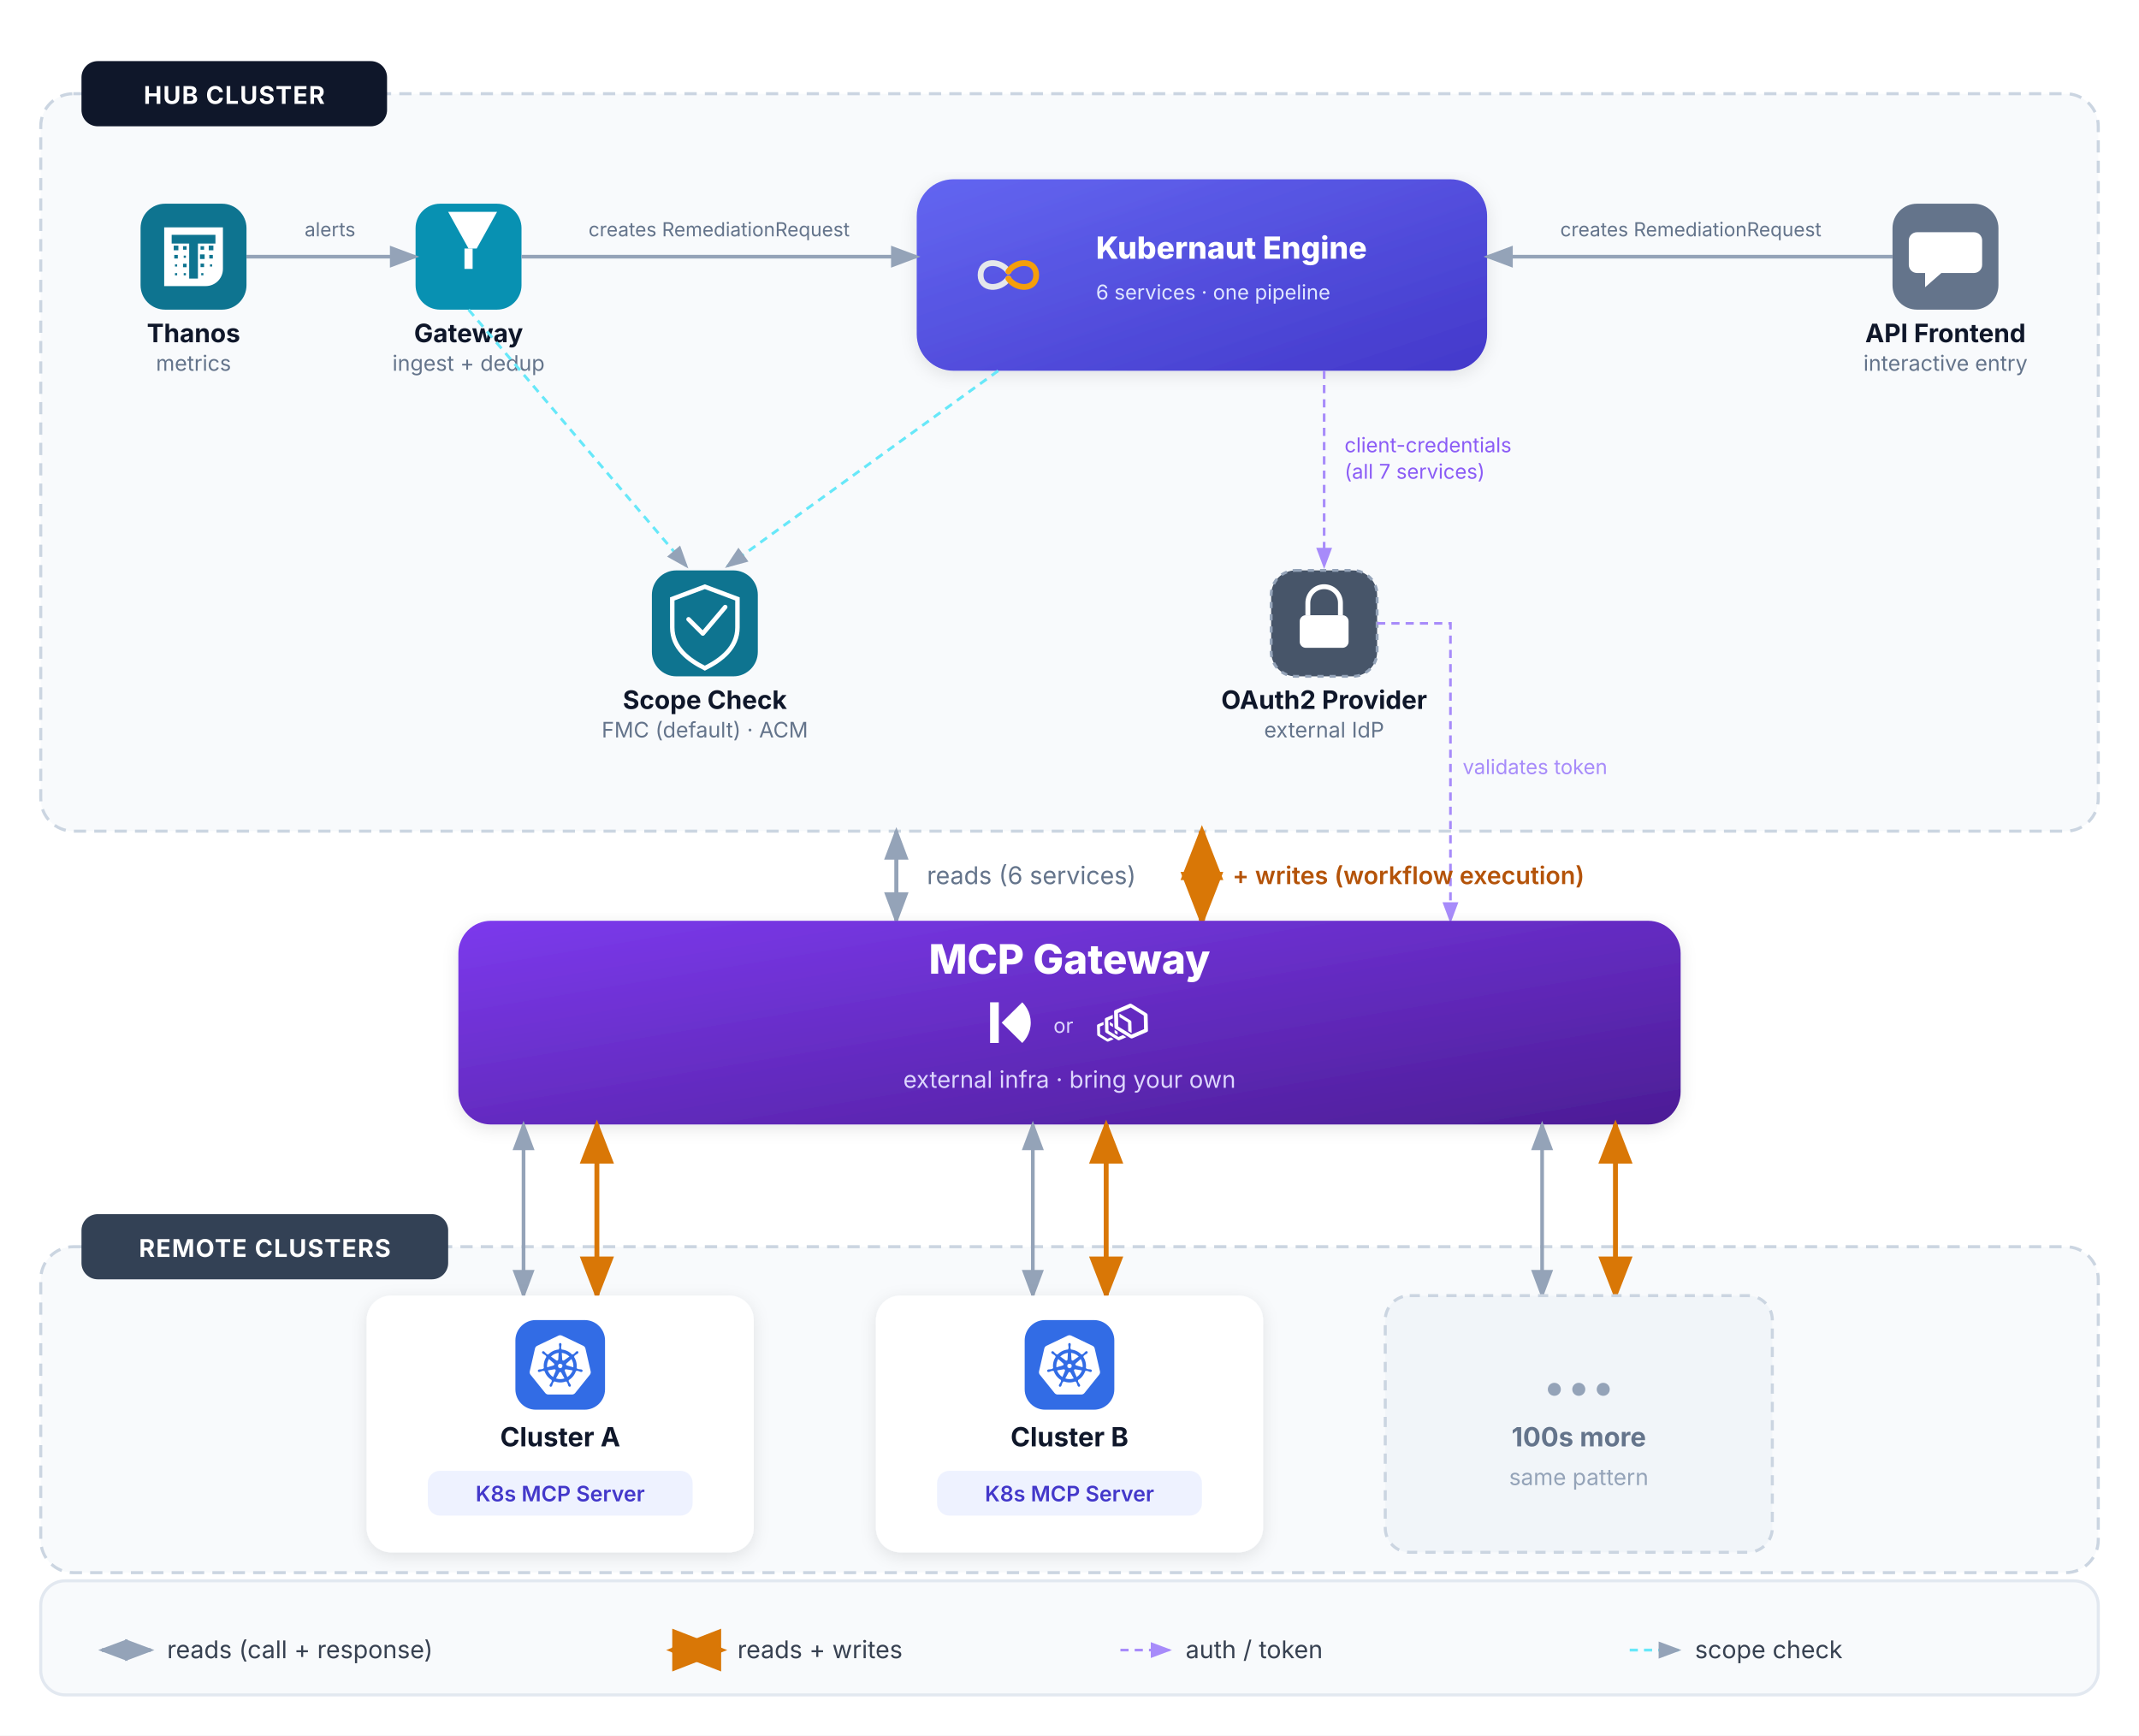
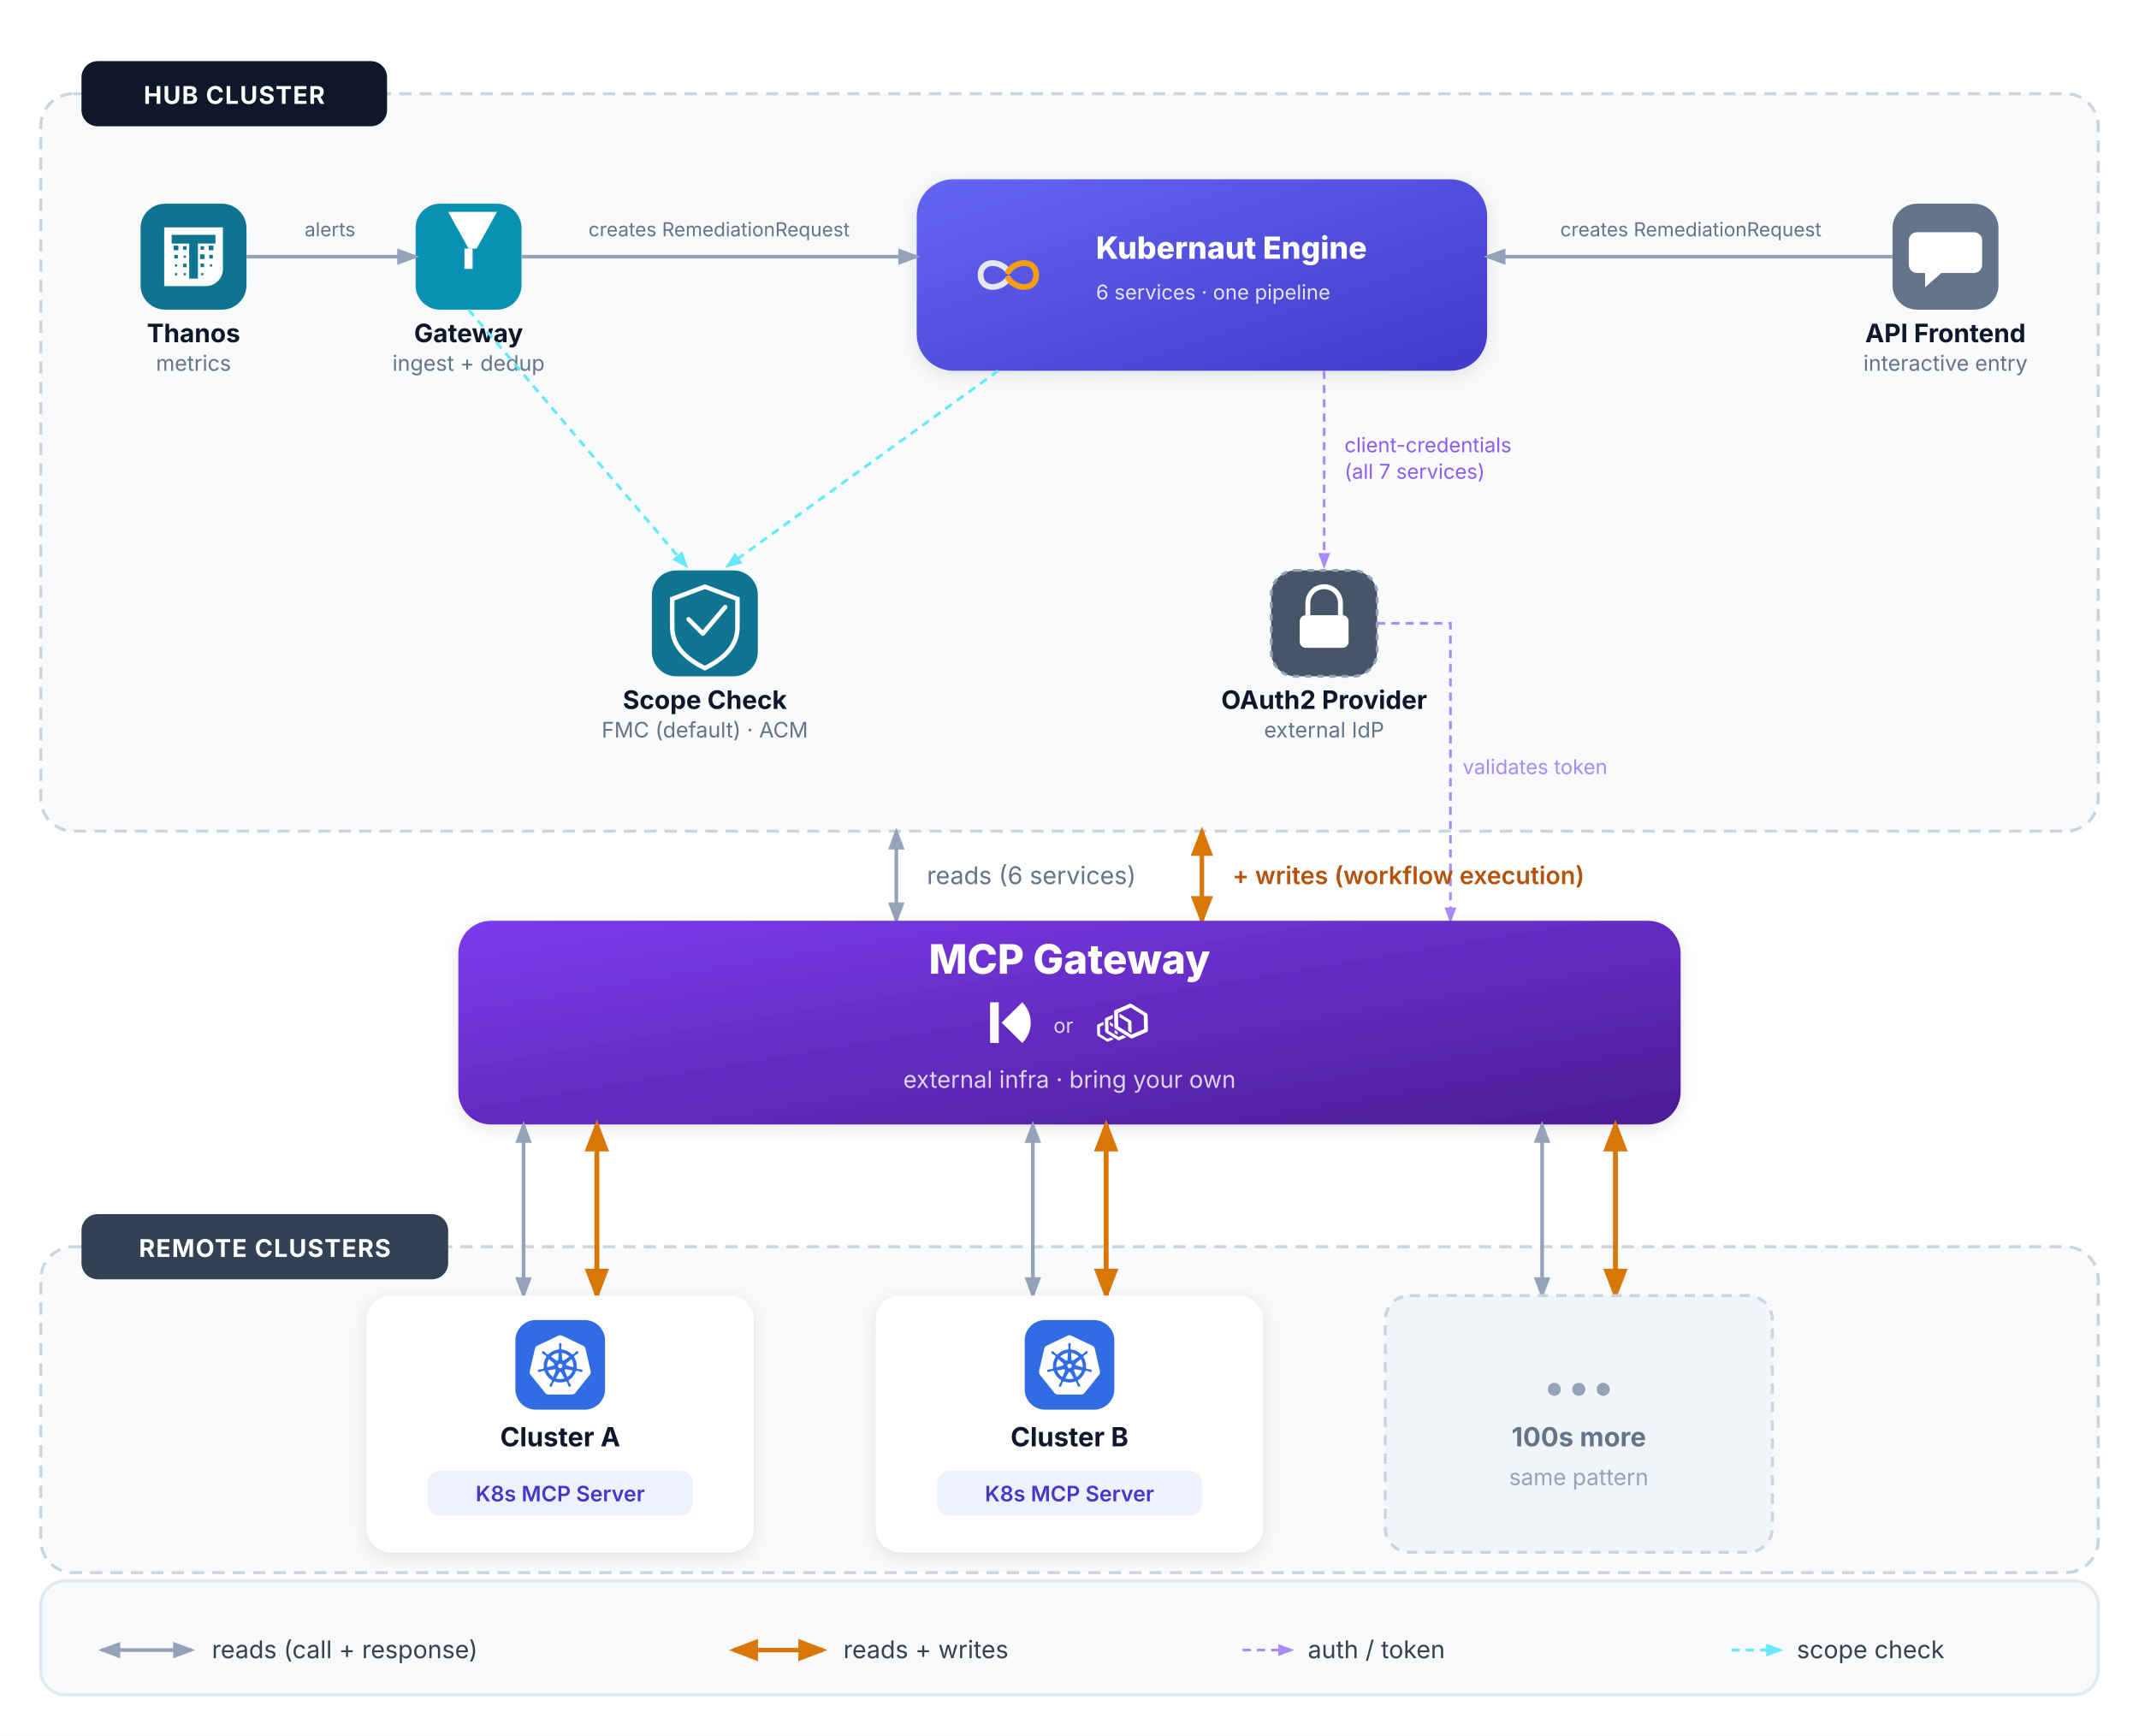
<svg xmlns="http://www.w3.org/2000/svg" viewBox="0 0 1050 852" font-family="Inter, -apple-system, BlinkMacSystemFont, 'Segoe UI', sans-serif">
  <defs>
    <filter id="sh" x="-4%" y="-6%" width="108%" height="118%">
      <feDropShadow dx="0" dy="2" stdDeviation="4" flood-color="#000" flood-opacity="0.10" />
    </filter>
-     <marker id="ar" markerWidth="8" markerHeight="6" refX="7" refY="3" orient="auto-start-reverse">
-       <polygon points="0,0 8,3 0,6" fill="#94A3B8" />
+     <marker id="ar" markerWidth="6" markerHeight="4.5" refX="5" refY="2.25" orient="auto-start-reverse">
+       <polygon points="0,0 6,2.25 0,4.5" fill="#94A3B8" />
    </marker>
-     <marker id="arw" markerWidth="9" markerHeight="7" refX="8" refY="3.5" orient="auto-start-reverse">
-       <polygon points="0,0 9,3.5 0,7" fill="#D97706" />
+     <marker id="arw" markerWidth="6.5" markerHeight="5" refX="5.5" refY="2.5" orient="auto-start-reverse">
+       <polygon points="0,0 6.5,2.5 0,5" fill="#D97706" />
    </marker>
-     <marker id="ard" markerWidth="8" markerHeight="6" refX="7" refY="3" orient="auto-start-reverse">
-       <polygon points="0,0 8,3 0,6" fill="#A78BFA" />
+     <marker id="ard" markerWidth="6" markerHeight="4.5" refX="5" refY="2.25" orient="auto-start-reverse">
+       <polygon points="0,0 6,2.25 0,4.5" fill="#A78BFA" />
+     </marker>
+     <marker id="arc" markerWidth="6" markerHeight="4.5" refX="5" refY="2.25" orient="auto-start-reverse">
+       <polygon points="0,0 6,2.25 0,4.5" fill="#67E8F9" />
    </marker>
    <linearGradient id="gwGrad" x1="0" y1="0" x2="1" y2="1">
      <stop offset="0" stop-color="#7C3AED" />
      <stop offset="1" stop-color="#4C1D95" />
    </linearGradient>
    <linearGradient id="engineGrad" x1="0" y1="0" x2="1" y2="1">
      <stop offset="0" stop-color="#6366F1" />
      <stop offset="1" stop-color="#4338CA" />
    </linearGradient>
    <symbol id="k8sLogo" viewBox="0 0 24 24">
      <path fill="white" d="M10.204 14.35l.007.01-.999 2.413a5.171 5.171 0 0 1-2.075-2.597l2.578-.437.004.005a.44.44 0 0 1 .484.606zm-.833-2.129a.44.44 0 0 0 .173-.756l.002-.011L7.585 9.7a5.143 5.143 0 0 0-.73 3.255l2.514-.725.002-.009zm1.145-1.98a.44.44 0 0 0 .699-.337l.01-.005.15-2.62a5.144 5.144 0 0 0-3.01 1.442l2.147 1.523.004-.002zm.76 2.75l.723.349.722-.347.18-.78-.5-.623h-.804l-.5.623.179.779zm1.5-3.095a.44.44 0 0 0 .7.336l.008.003 2.134-1.513a5.188 5.188 0 0 0-2.992-1.442l.148 2.615.002.001zm10.876 5.97l-5.773 7.181a1.6 1.6 0 0 1-1.248.594l-9.261.003a1.6 1.6 0 0 1-1.247-.596l-5.776-7.18a1.583 1.583 0 0 1-.307-1.34L2.1 5.573c.108-.47.425-.864.863-1.073L11.305.513a1.606 1.606 0 0 1 1.385 0l8.345 3.985c.438.209.755.604.863 1.073l2.062 8.955c.108.47-.005.963-.308 1.34zm-3.289-2.057c-.042-.01-.103-.026-.145-.034-.174-.033-.315-.025-.479-.038-.35-.037-.638-.067-.895-.148-.105-.04-.18-.165-.216-.216l-.201-.059a6.45 6.45 0 0 0-.105-2.332 6.465 6.465 0 0 0-.936-2.163c.052-.047.15-.133.177-.159.008-.09.001-.183.094-.282.197-.185.444-.338.743-.522.142-.084.273-.137.415-.242.032-.024.076-.062.11-.089.24-.191.295-.52.123-.736-.172-.216-.506-.236-.745-.045-.034.027-.08.062-.111.088-.134.116-.217.23-.33.35-.246.25-.45.458-.673.609-.097.056-.239.037-.303.033l-.19.135a6.545 6.545 0 0 0-4.146-2.003l-.012-.223c-.065-.062-.143-.115-.163-.25-.022-.268.015-.557.057-.905.023-.163.061-.298.068-.475.001-.04-.001-.099-.001-.142 0-.306-.224-.555-.5-.555-.275 0-.499.249-.499.555l.001.014c0 .041-.002.092 0 .128.006.177.044.312.067.475.042.348.078.637.056.906a.545.545 0 0 1-.162.258l-.012.211a6.424 6.424 0 0 0-4.166 2.003 8.373 8.373 0 0 1-.18-.128c-.09.012-.18.04-.297-.029-.223-.15-.427-.358-.673-.608-.113-.12-.195-.234-.329-.349-.03-.026-.077-.062-.111-.088a.594.594 0 0 0-.348-.132.481.481 0 0 0-.398.176c-.172.216-.117.546.123.737l.007.005.104.083c.142.105.272.159.414.242.299.185.546.338.743.522.076.082.09.226.1.288l.16.143a6.462 6.462 0 0 0-1.02 4.506l-.208.06c-.055.072-.133.184-.215.217-.257.081-.546.11-.895.147-.164.014-.305.006-.48.039-.037.007-.09.02-.133.03l-.004.002-.007.002c-.295.071-.484.342-.423.608.061.267.349.429.645.365l.007-.001.01-.003.129-.029c.17-.046.294-.113.448-.172.33-.118.604-.217.87-.256.112-.009.23.069.288.101l.217-.037a6.5 6.5 0 0 0 2.88 3.596l-.09.218c.033.084.069.199.044.282-.097.252-.263.517-.452.813-.091.136-.185.242-.268.399-.02.037-.045.095-.064.134-.128.275-.034.591.213.71.248.12.556-.007.69-.282v-.002c.02-.039.046-.09.062-.127.07-.162.094-.301.144-.458.132-.332.205-.68.387-.897.05-.06.13-.082.215-.105l.113-.205a6.453 6.453 0 0 0 4.609.012l.106.192c.086.028.18.042.256.155.136.232.229.507.342.84.05.156.074.295.145.457.016.037.043.09.062.129.133.276.442.402.69.282.247-.118.341-.435.213-.71-.02-.039-.045-.096-.065-.134-.083-.156-.177-.261-.268-.398-.19-.296-.346-.541-.443-.793-.04-.13.007-.21.038-.294-.018-.022-.059-.144-.083-.202a6.499 6.499 0 0 0 2.88-3.622c.064.01.176.03.213.038.075-.05.144-.114.28-.104.266.039.54.138.87.256.154.06.277.128.448.173.036.01.088.019.13.028l.009.003.007.001c.297.064.584-.098.645-.365.06-.266-.128-.537-.423-.608zM16.4 9.701l-1.95 1.746v.005a.44.44 0 0 0 .173.757l.003.01 2.526.728a5.199 5.199 0 0 0-.108-1.674A5.208 5.208 0 0 0 16.4 9.7zm-4.013 5.325a.437.437 0 0 0-.404-.232.44.44 0 0 0-.372.233h-.002l-1.268 2.292a5.164 5.164 0 0 0 3.326.003l-1.27-2.296h-.01zm1.888-1.293a.44.44 0 0 0-.27.036.44.44 0 0 0-.214.572l-.003.004 1.01 2.438a5.15 5.15 0 0 0 2.081-2.615l-2.6-.44-.004.005z" />
    </symbol>
    <symbol id="kubernautLogo" viewBox="0 0 200 200">
      <path d="M100,92 C82,66 38,66 38,100 C38,134 82,134 100,108" fill="none" stroke="#E5E7EB" stroke-width="13" stroke-linecap="round" />
      <path d="M100,92 C118,66 162,66 162,100 C162,134 118,134 100,108" fill="none" stroke="#F59E0B" stroke-width="13" stroke-linecap="round" />
    </symbol>
    <symbol id="thanosLogo" viewBox="2.41 2.16 355.42 355.17">
      <path fill="white" d="M9.498 9.148v341.598h241.935a99.663 99.663 0 0 0 99.657-99.663V9.148zm266.263 215.328h12.75v12.75h-12.75zm-4.01-54.89h20.715v20.721h-20.715zm-3.186-54.103h27.093v27.117h-27.093zm-43.739 159.903h12.738v12.75h-12.75zm-3.986-55.539h20.721V240.587h-20.721zm-3.186-53.447h27.123v27.093h-27.093zm3.186-27.003v-20.715h20.721v20.715zm-97.83 135.99h12.75v12.75h-12.75zm-3.986-54.89h20.721v20.691h-20.721zm3.986-34.175v-12.75h12.75v12.75zm-3.986-67.64h20.721v20.715h-20.721zM72.101 275.387H84.875v12.75H72.101zm0-50.911H84.875v12.75H72.101zm-3.98-54.89h20.715v20.721h-20.715zm-3.192-54.103h27.099v27.117H64.929zM53.015 52.677h254.535v50.911H205.746v203.63h-50.904v-203.63H53.015z" />
    </symbol>
    <symbol id="kuadrantLogo" viewBox="0 0 1024 1024">
      <path fill="white" d="M809,1C993.59,183.56 1065.7,449.65 998.12,699.05C964.778,821.823 899.519,933.607 809,1023L292.27,512L809,1Z" />
      <rect fill="white" x="1" y="1" width="218" height="1022" />
    </symbol>
    <symbol id="envoyLogo" viewBox="-4.43 47.82 438.36 331.11">
      <path fill="white" d="M109.3 208.2l.6 25.4 26.7 16.5-.6-25.4zm65.2 105.4l-.6-24.8-23.4-14.5c-.3-.2-.7-.5-1-.7l.6 24.9 24.4 15.1zm-83.4 33.5L30 309.2l-1.5-63.5 29.9-12.9-.6-25.4L10 228c-3.7 1.6-5.9 5-5.8 8.9L6 313.1c.1 3.9 2.5 7.8 6.3 10.1l73.3 45.4c3.4 2.1 7.5 2.7 11 1.6.4-.1.7-.2 1-.4l45-19.4-24.4-15.1-27.1 11.8zm197.4-140.4c-.1-4.6-2.9-9.1-7.3-11.8l-88.9-55.1-2.7 1.2.6 26.7 70.4 43.6 1.7 71.4 26.9 16.7 1.5-.6-2.2-92.1z" />
      <path fill="white" d="M182 332l-82.6-51.2-2-86 37.6-16.2-.7-29.6-58.4 25.2c-4.3 1.9-6.9 5.8-6.8 10.4l2.4 100.8c.1 4.6 2.9 9.1 7.3 11.8l96.8 60c4 2.5 8.8 3.1 12.8 1.9.4-.1.8-.3 1.2-.5l57.2-24.7-28.4-17.6L182 332z" />
      <path fill="white" d="M414.4 136.2l-124.2-77c-4.6-2.8-10-3.6-14.7-2.1-.5.1-.9.3-1.4.5L153 109.8c-4.9 2.1-7.9 6.6-7.7 11.9l3 129.2c.1 5.2 3.3 10.4 8.3 13.5l124.2 76.9c4.6 2.8 10 3.6 14.7 2.1.5-.1.9-.3 1.4-.5L418 290.7c4.9-2.1 7.8-6.6 7.7-11.9l-3-129.2c-.1-5.2-3.3-10.3-8.3-13.4zM288.2 312.5l-107.9-66.9-2.7-112.2L282.9 88l107.9 66.9 2.7 112.2-105.3 45.4z" />
    </symbol>
  </defs>
  <rect x="0" y="0" width="1050" height="852" fill="white" />
  <rect x="20" y="46" width="1010" height="362" rx="16" fill="#F8FAFC" stroke="#CBD5E1" stroke-width="1.5" stroke-dasharray="6,4" />
  <rect x="40" y="30" width="150" height="32" rx="8" fill="#0F172A" />
  <text x="115" y="51" text-anchor="middle" font-size="12px" font-weight="700" fill="white" letter-spacing="0.5">HUB CLUSTER</text>
  <rect x="69" y="100" width="52" height="52" rx="12" fill="#0E7490" />
  <use href="#thanosLogo" x="80" y="111" width="30" height="30" />
  <text x="95" y="168" text-anchor="middle" font-size="12.5px" font-weight="700" fill="#0F172A">Thanos</text>
  <text x="95" y="182" text-anchor="middle" font-size="10.5px" fill="#64748B">metrics</text>
  <rect x="204" y="100" width="52" height="52" rx="12" fill="#0891B2" />
  <path d="M220,104 L244,104 L234,122 L230,122 Z" fill="white" />
  <rect x="228" y="122" width="4" height="10" fill="white" />
  <text x="230" y="168" text-anchor="middle" font-size="12.5px" font-weight="700" fill="#0F172A">Gateway</text>
  <text x="230" y="182" text-anchor="middle" font-size="10.5px" fill="#64748B">ingest + dedup</text>
  <g filter="url(#sh)">
    <rect x="450" y="88" width="280" height="94" rx="18" fill="url(#engineGrad)" />
  </g>
  <use href="#kubernautLogo" x="473" y="113" width="44" height="44" />
  <text x="538" y="127" font-size="15px" font-weight="800" fill="white">Kubernaut Engine</text>
  <text x="538" y="147" font-size="10px" fill="#E0E7FF">6 services · one pipeline</text>
  <rect x="929" y="100" width="52" height="52" rx="12" fill="#64748B" />
  <path d="M941,114 h28 a4,4 0 0 1 4,4 v12 a4,4 0 0 1 -4,4 h-16 l-8,7 v-7 h-4 a4,4 0 0 1 -4,-4 v-12 a4,4 0 0 1 4,-4 z" fill="white" />
  <text x="955" y="168" text-anchor="middle" font-size="12.5px" font-weight="700" fill="#0F172A">API Frontend</text>
  <text x="955" y="182" text-anchor="middle" font-size="10.5px" fill="#64748B">interactive entry</text>
  <line x1="121" y1="126" x2="204" y2="126" stroke="#94A3B8" stroke-width="1.8" marker-end="url(#ar)" />
  <text x="162" y="116" text-anchor="middle" font-size="9.5px" fill="#64748B">alerts</text>
  <line x1="256" y1="126" x2="450" y2="126" stroke="#94A3B8" stroke-width="1.8" marker-end="url(#ar)" />
  <text x="353" y="116" text-anchor="middle" font-size="9.5px" fill="#64748B">creates RemediationRequest</text>
  <line x1="929" y1="126" x2="730" y2="126" stroke="#94A3B8" stroke-width="1.8" marker-end="url(#ar)" />
  <text x="830" y="116" text-anchor="middle" font-size="9.5px" fill="#64748B">creates RemediationRequest</text>
  <rect x="320" y="280" width="52" height="52" rx="12" fill="#0E7490" />
  <path d="M346,288 L362,294 v14 c0,10 -8,16 -16,20 c-8,-4 -16,-10 -16,-20 v-14 z" fill="none" stroke="white" stroke-width="2.2" />
  <polyline points="338,304 345,311 356,298" fill="none" stroke="white" stroke-width="2.2" stroke-linecap="round" stroke-linejoin="round" />
  <text x="346" y="348" text-anchor="middle" font-size="12.5px" font-weight="700" fill="#0F172A">Scope Check</text>
  <text x="346" y="362" text-anchor="middle" font-size="10.5px" fill="#64748B">FMC (default) · ACM</text>
  <rect x="624" y="280" width="52" height="52" rx="12" fill="#475569" stroke="#94A3B8" stroke-width="1.4" stroke-dasharray="3,3" />
  <path d="M642,302 v-6 a8,8 0 0 1 16,0 v6" fill="none" stroke="white" stroke-width="2.4" />
  <rect x="638" y="302" width="24" height="16" rx="3" fill="white" />
  <text x="650" y="348" text-anchor="middle" font-size="12.5px" font-weight="700" fill="#0F172A">OAuth2 Provider</text>
  <text x="650" y="362" text-anchor="middle" font-size="10.5px" fill="#64748B">external IdP</text>
-   <line x1="230" y1="152" x2="337" y2="278" stroke="#67E8F9" stroke-width="1.4" stroke-dasharray="4,3" marker-end="url(#ar)" />
-   <line x1="490" y1="182" x2="357" y2="278" stroke="#67E8F9" stroke-width="1.4" stroke-dasharray="4,3" marker-end="url(#ar)" />
+   <line x1="230" y1="152" x2="337" y2="278" stroke="#67E8F9" stroke-width="1.4" stroke-dasharray="4,3" marker-end="url(#arc)" />
+   <line x1="490" y1="182" x2="357" y2="278" stroke="#67E8F9" stroke-width="1.4" stroke-dasharray="4,3" marker-end="url(#arc)" />
  <line x1="650" y1="182" x2="650" y2="278" stroke="#A78BFA" stroke-width="1.3" stroke-dasharray="4,3" marker-end="url(#ard)" />
  <text x="660" y="222" font-size="10px" fill="#8B5CF6">client-credentials</text>
  <text x="660" y="235" font-size="10px" fill="#8B5CF6">(all 7 services)</text>
  <path d="M676,306 L712,306 L712,452" fill="none" stroke="#A78BFA" stroke-width="1.3" stroke-dasharray="4,3" marker-end="url(#ard)" />
  <text x="718" y="380" font-size="10px" fill="#A78BFA">validates token</text>
-   <line x1="440" y1="408" x2="440" y2="452" stroke="#94A3B8" stroke-width="2" marker-start="url(#ar)" marker-end="url(#ar)" />
+   <line x1="440" y1="408" x2="440" y2="452" stroke="#94A3B8" stroke-width="1.8" marker-start="url(#ar)" marker-end="url(#ar)" />
  <text x="455" y="434" font-size="12px" fill="#64748B">reads (6 services)</text>
-   <line x1="590" y1="408" x2="590" y2="452" stroke="#D97706" stroke-width="3" marker-start="url(#arw)" marker-end="url(#arw)" />
+   <line x1="590" y1="408" x2="590" y2="452" stroke="#D97706" stroke-width="2.2" marker-start="url(#arw)" marker-end="url(#arw)" />
  <text x="605" y="434" font-size="12px" font-weight="600" fill="#B45309">+ writes (workflow execution)</text>
  <g filter="url(#sh)">
    <rect x="225" y="452" width="600" height="100" rx="16" fill="url(#gwGrad)" />
  </g>
  <text x="525" y="478" text-anchor="middle" font-size="20px" font-weight="800" fill="white">MCP Gateway</text>
  <use href="#kuadrantLogo" x="486" y="492" width="20" height="20" />
  <text x="522" y="507" text-anchor="middle" font-size="10px" fill="#DDD6FE">or</text>
  <use href="#envoyLogo" x="538" y="492" width="26" height="20" />
  <text x="525" y="534" text-anchor="middle" font-size="11.5px" fill="#DDD6FE">external infra · bring your own</text>
  <rect x="20" y="612" width="1010" height="160" rx="16" fill="#F8FAFC" stroke="#CBD5E1" stroke-width="1.5" stroke-dasharray="6,4" />
  <rect x="40" y="596" width="180" height="32" rx="8" fill="#334155" />
  <text x="130" y="617" text-anchor="middle" font-size="12px" font-weight="700" fill="white" letter-spacing="0.5">REMOTE CLUSTERS</text>
  <line x1="257" y1="552" x2="257" y2="636" stroke="#94A3B8" stroke-width="1.8" marker-start="url(#ar)" marker-end="url(#ar)" />
  <line x1="293" y1="552" x2="293" y2="636" stroke="#D97706" stroke-width="2.4" marker-start="url(#arw)" marker-end="url(#arw)" />
  <line x1="507" y1="552" x2="507" y2="636" stroke="#94A3B8" stroke-width="1.8" marker-start="url(#ar)" marker-end="url(#ar)" />
  <line x1="543" y1="552" x2="543" y2="636" stroke="#D97706" stroke-width="2.4" marker-start="url(#arw)" marker-end="url(#arw)" />
  <line x1="757" y1="552" x2="757" y2="636" stroke="#94A3B8" stroke-width="1.8" marker-start="url(#ar)" marker-end="url(#ar)" />
  <line x1="793" y1="552" x2="793" y2="636" stroke="#D97706" stroke-width="2.4" marker-start="url(#arw)" marker-end="url(#arw)" />
  <g filter="url(#sh)">
    <rect x="180" y="636" width="190" height="126" rx="12" fill="white" />
  </g>
  <rect x="253" y="648" width="44" height="44" rx="10" fill="#326CE5" />
  <use href="#k8sLogo" x="260" y="655" width="30" height="30" />
  <text x="275" y="710" text-anchor="middle" font-size="13px" font-weight="700" fill="#0F172A">Cluster A</text>
  <rect x="210" y="722" width="130" height="22" rx="6" fill="#EEF2FF" />
  <text x="275" y="737" text-anchor="middle" font-size="10.5px" font-weight="600" fill="#4338CA">K8s MCP Server</text>
  <g filter="url(#sh)">
    <rect x="430" y="636" width="190" height="126" rx="12" fill="white" />
  </g>
  <rect x="503" y="648" width="44" height="44" rx="10" fill="#326CE5" />
  <use href="#k8sLogo" x="510" y="655" width="30" height="30" />
  <text x="525" y="710" text-anchor="middle" font-size="13px" font-weight="700" fill="#0F172A">Cluster B</text>
  <rect x="460" y="722" width="130" height="22" rx="6" fill="#EEF2FF" />
  <text x="525" y="737" text-anchor="middle" font-size="10.5px" font-weight="600" fill="#4338CA">K8s MCP Server</text>
  <rect x="680" y="636" width="190" height="126" rx="12" fill="#F1F5F9" stroke="#CBD5E1" stroke-width="1.5" stroke-dasharray="5,4" />
  <circle cx="763" cy="682" r="3.2" fill="#94A3B8" />
  <circle cx="775" cy="682" r="3.2" fill="#94A3B8" />
  <circle cx="787" cy="682" r="3.2" fill="#94A3B8" />
  <text x="775" y="710" text-anchor="middle" font-size="13px" font-weight="700" fill="#64748B">100s more</text>
  <text x="775" y="729" text-anchor="middle" font-size="11px" fill="#94A3B8">same pattern</text>
  <rect x="20" y="776" width="1010" height="56" rx="12" fill="#F8FAFC" stroke="#E2E8F0" stroke-width="1.5" />
  <g>
-     <line x1="50" y1="810" x2="74" y2="810" stroke="#94A3B8" stroke-width="1.8" marker-start="url(#ar)" marker-end="url(#ar)" />
-     <text x="82" y="814" font-size="12px" fill="#374151">reads (call + response)</text>
-     <line x1="330" y1="810" x2="354" y2="810" stroke="#D97706" stroke-width="3" marker-start="url(#arw)" marker-end="url(#arw)" />
-     <text x="362" y="814" font-size="12px" fill="#374151">reads + writes</text>
-     <line x1="550" y1="810" x2="574" y2="810" stroke="#A78BFA" stroke-width="1.3" stroke-dasharray="4,3" marker-end="url(#ard)" />
-     <text x="582" y="814" font-size="12px" fill="#374151">auth / token</text>
-     <line x1="800" y1="810" x2="824" y2="810" stroke="#67E8F9" stroke-width="1.4" stroke-dasharray="4,3" marker-end="url(#ar)" />
-     <text x="832" y="814" font-size="12px" fill="#374151">scope check</text>
+     <line x1="50" y1="810" x2="94" y2="810" stroke="#94A3B8" stroke-width="1.8" marker-start="url(#ar)" marker-end="url(#ar)" />
+     <text x="104" y="814" font-size="12px" fill="#374151">reads (call + response)</text>
+     <line x1="360" y1="810" x2="404" y2="810" stroke="#D97706" stroke-width="2.2" marker-start="url(#arw)" marker-end="url(#arw)" />
+     <text x="414" y="814" font-size="12px" fill="#374151">reads + writes</text>
+     <line x1="610" y1="810" x2="634" y2="810" stroke="#A78BFA" stroke-width="1.3" stroke-dasharray="4,3" marker-end="url(#ard)" />
+     <text x="642" y="814" font-size="12px" fill="#374151">auth / token</text>
+     <line x1="850" y1="810" x2="874" y2="810" stroke="#67E8F9" stroke-width="1.4" stroke-dasharray="4,3" marker-end="url(#arc)" />
+     <text x="882" y="814" font-size="12px" fill="#374151">scope check</text>
  </g>
</svg>
